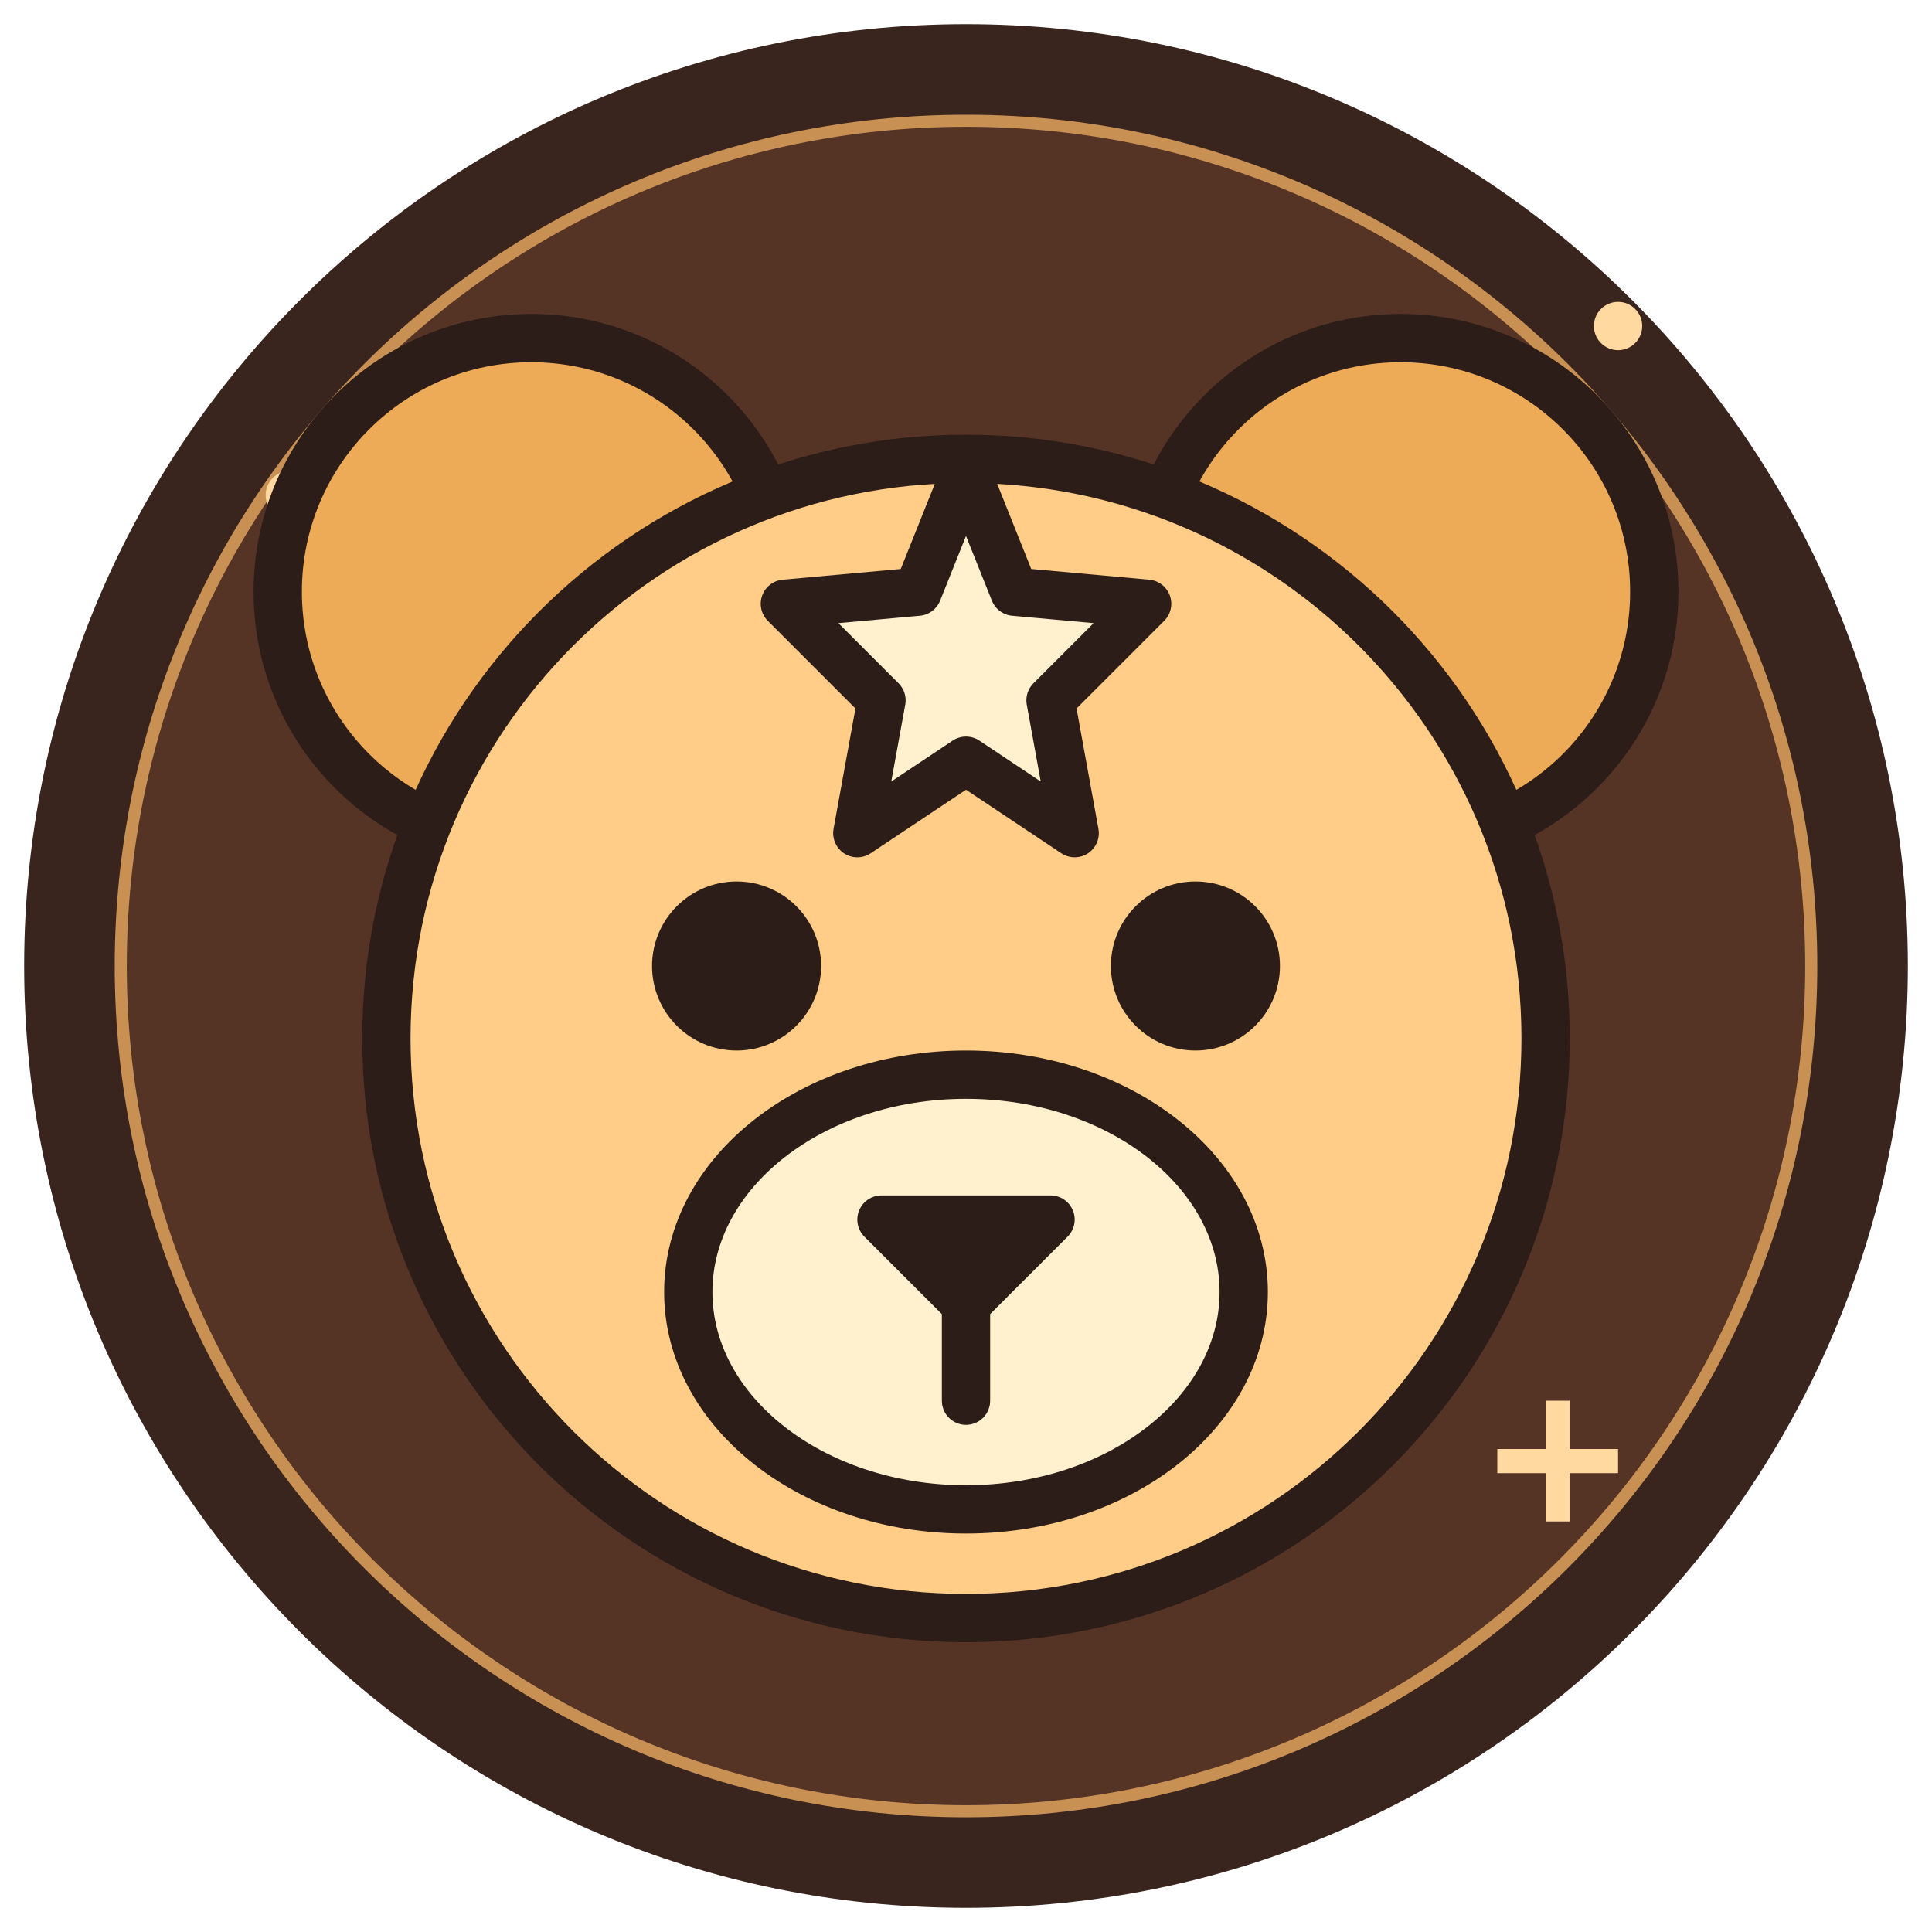
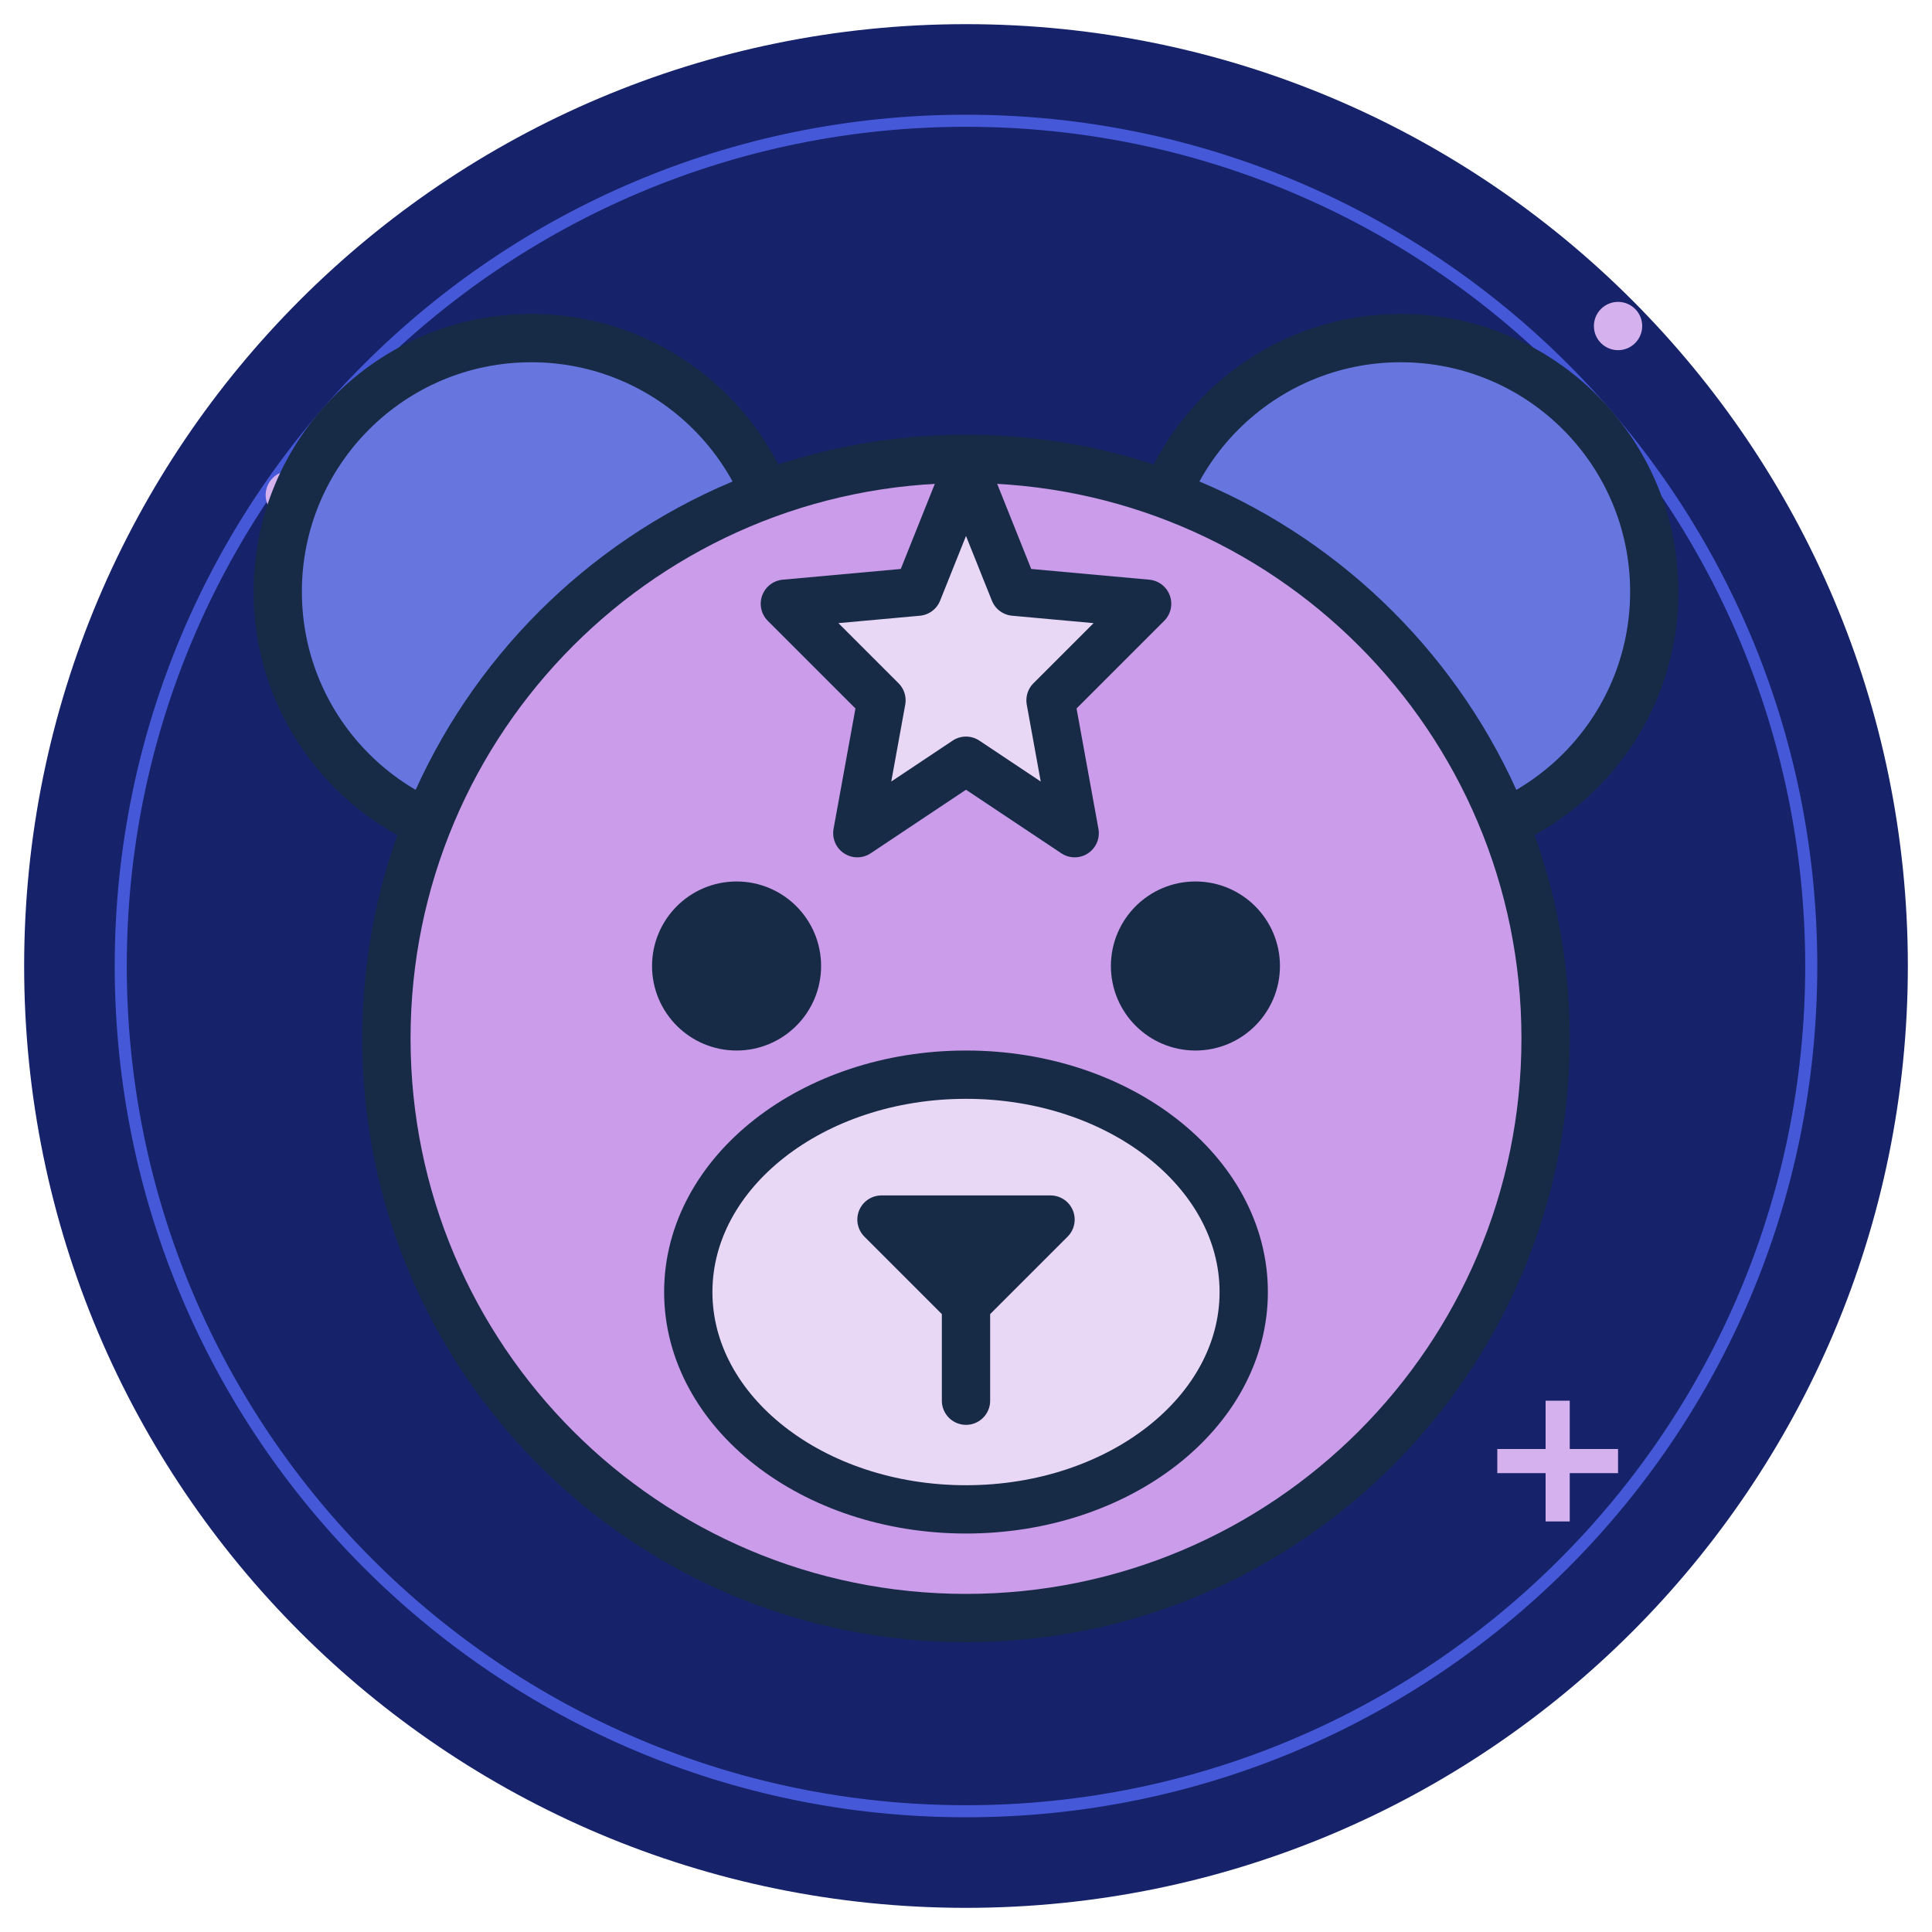
<svg xmlns="http://www.w3.org/2000/svg" width="160" height="160" viewBox="0 0 160 160">
-   <circle cx="80" cy="80" r="78" fill="#39251e" />
-   <circle cx="80" cy="80" r="70" fill="#553425" stroke="#c99054" stroke-width="1" />
-   <g fill="#ffd9a0">
+   <circle cx="80" cy="80" r="78" fill="#162269" />
+   <circle cx="80" cy="80" r="70" fill="#162269" stroke="#4559d8" stroke-width="1" />
+   <g fill="#d5b1ee">
    <circle cx="24" cy="41" r="2" />
    <circle cx="134" cy="27" r="2" />
-     <path d="M129 116v10m-5-5h10" stroke="#ffd9a0" stroke-width="2" />
+     <path d="M129 116v10m-5-5h10" stroke="#d5b1ee" stroke-width="2" />
  </g>
-   <g stroke="#2c1d18" stroke-width="4" stroke-linecap="round" stroke-linejoin="round">
-     <circle cx="44" cy="49" r="21" fill="#edaa57" />
-     <circle cx="116" cy="49" r="21" fill="#edaa57" />
-     <circle cx="80" cy="86" r="48" fill="#ffcd87" />
-     <ellipse cx="80" cy="107" rx="23" ry="18" fill="#fff1ce" />
-     <circle cx="61" cy="80" r="5" fill="#2c1d18" />
-     <circle cx="99" cy="80" r="5" fill="#2c1d18" />
-     <path d="M73 101L80 108L87 101ZM80 108V116" fill="#2c1d18" />
-     <path d="M80 39L84 49L95 50L87 58L89 69L80 63L71 69L73 58L65 50L76 49Z" fill="#fff1ce" />
+   <g stroke="#172b46" stroke-width="4" stroke-linecap="round" stroke-linejoin="round">
+     <circle cx="44" cy="49" r="21" fill="#6676de" />
+     <circle cx="116" cy="49" r="21" fill="#6676de" />
+     <circle cx="80" cy="86" r="48" fill="#ca9cea" />
+     <ellipse cx="80" cy="107" rx="23" ry="18" fill="#e9d7f6" />
+     <circle cx="61" cy="80" r="5" fill="#172b46" />
+     <circle cx="99" cy="80" r="5" fill="#172b46" />
+     <path d="M73 101L80 108L87 101ZM80 108V116" fill="#172b46" />
+     <path d="M80 39L84 49L95 50L87 58L89 69L80 63L71 69L73 58L65 50L76 49Z" fill="#e9d7f6" />
  </g>
</svg>
